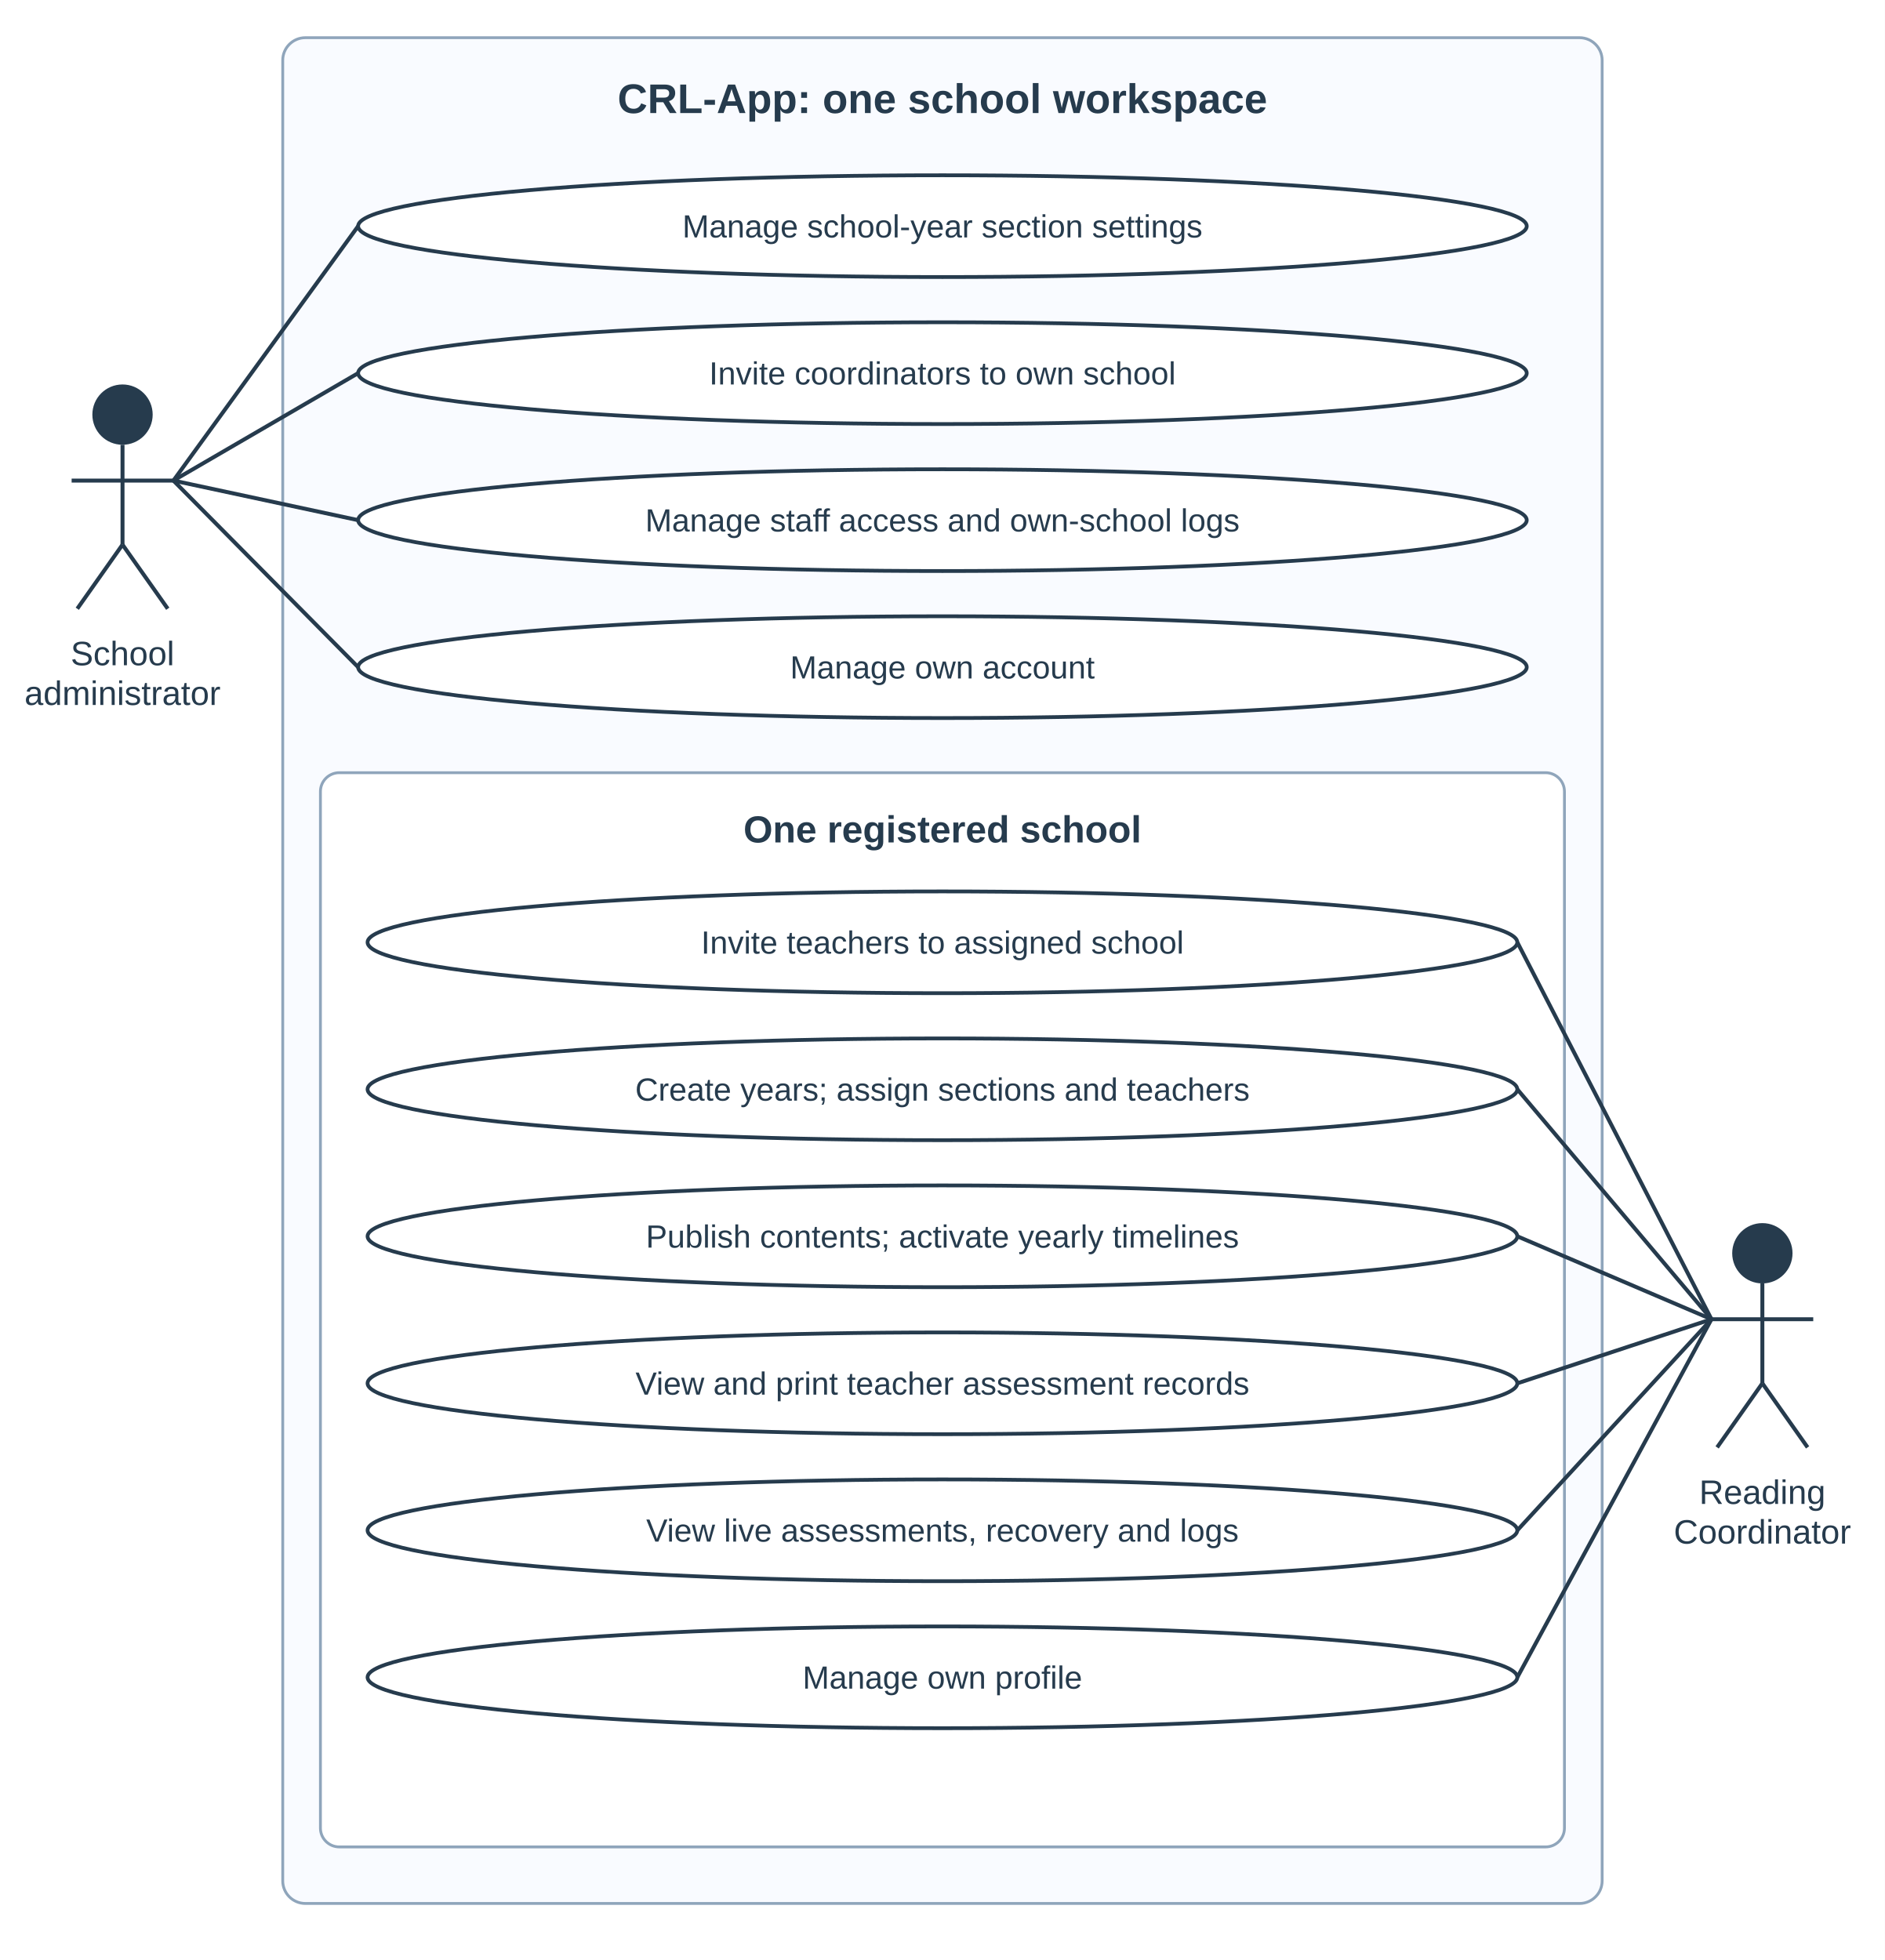
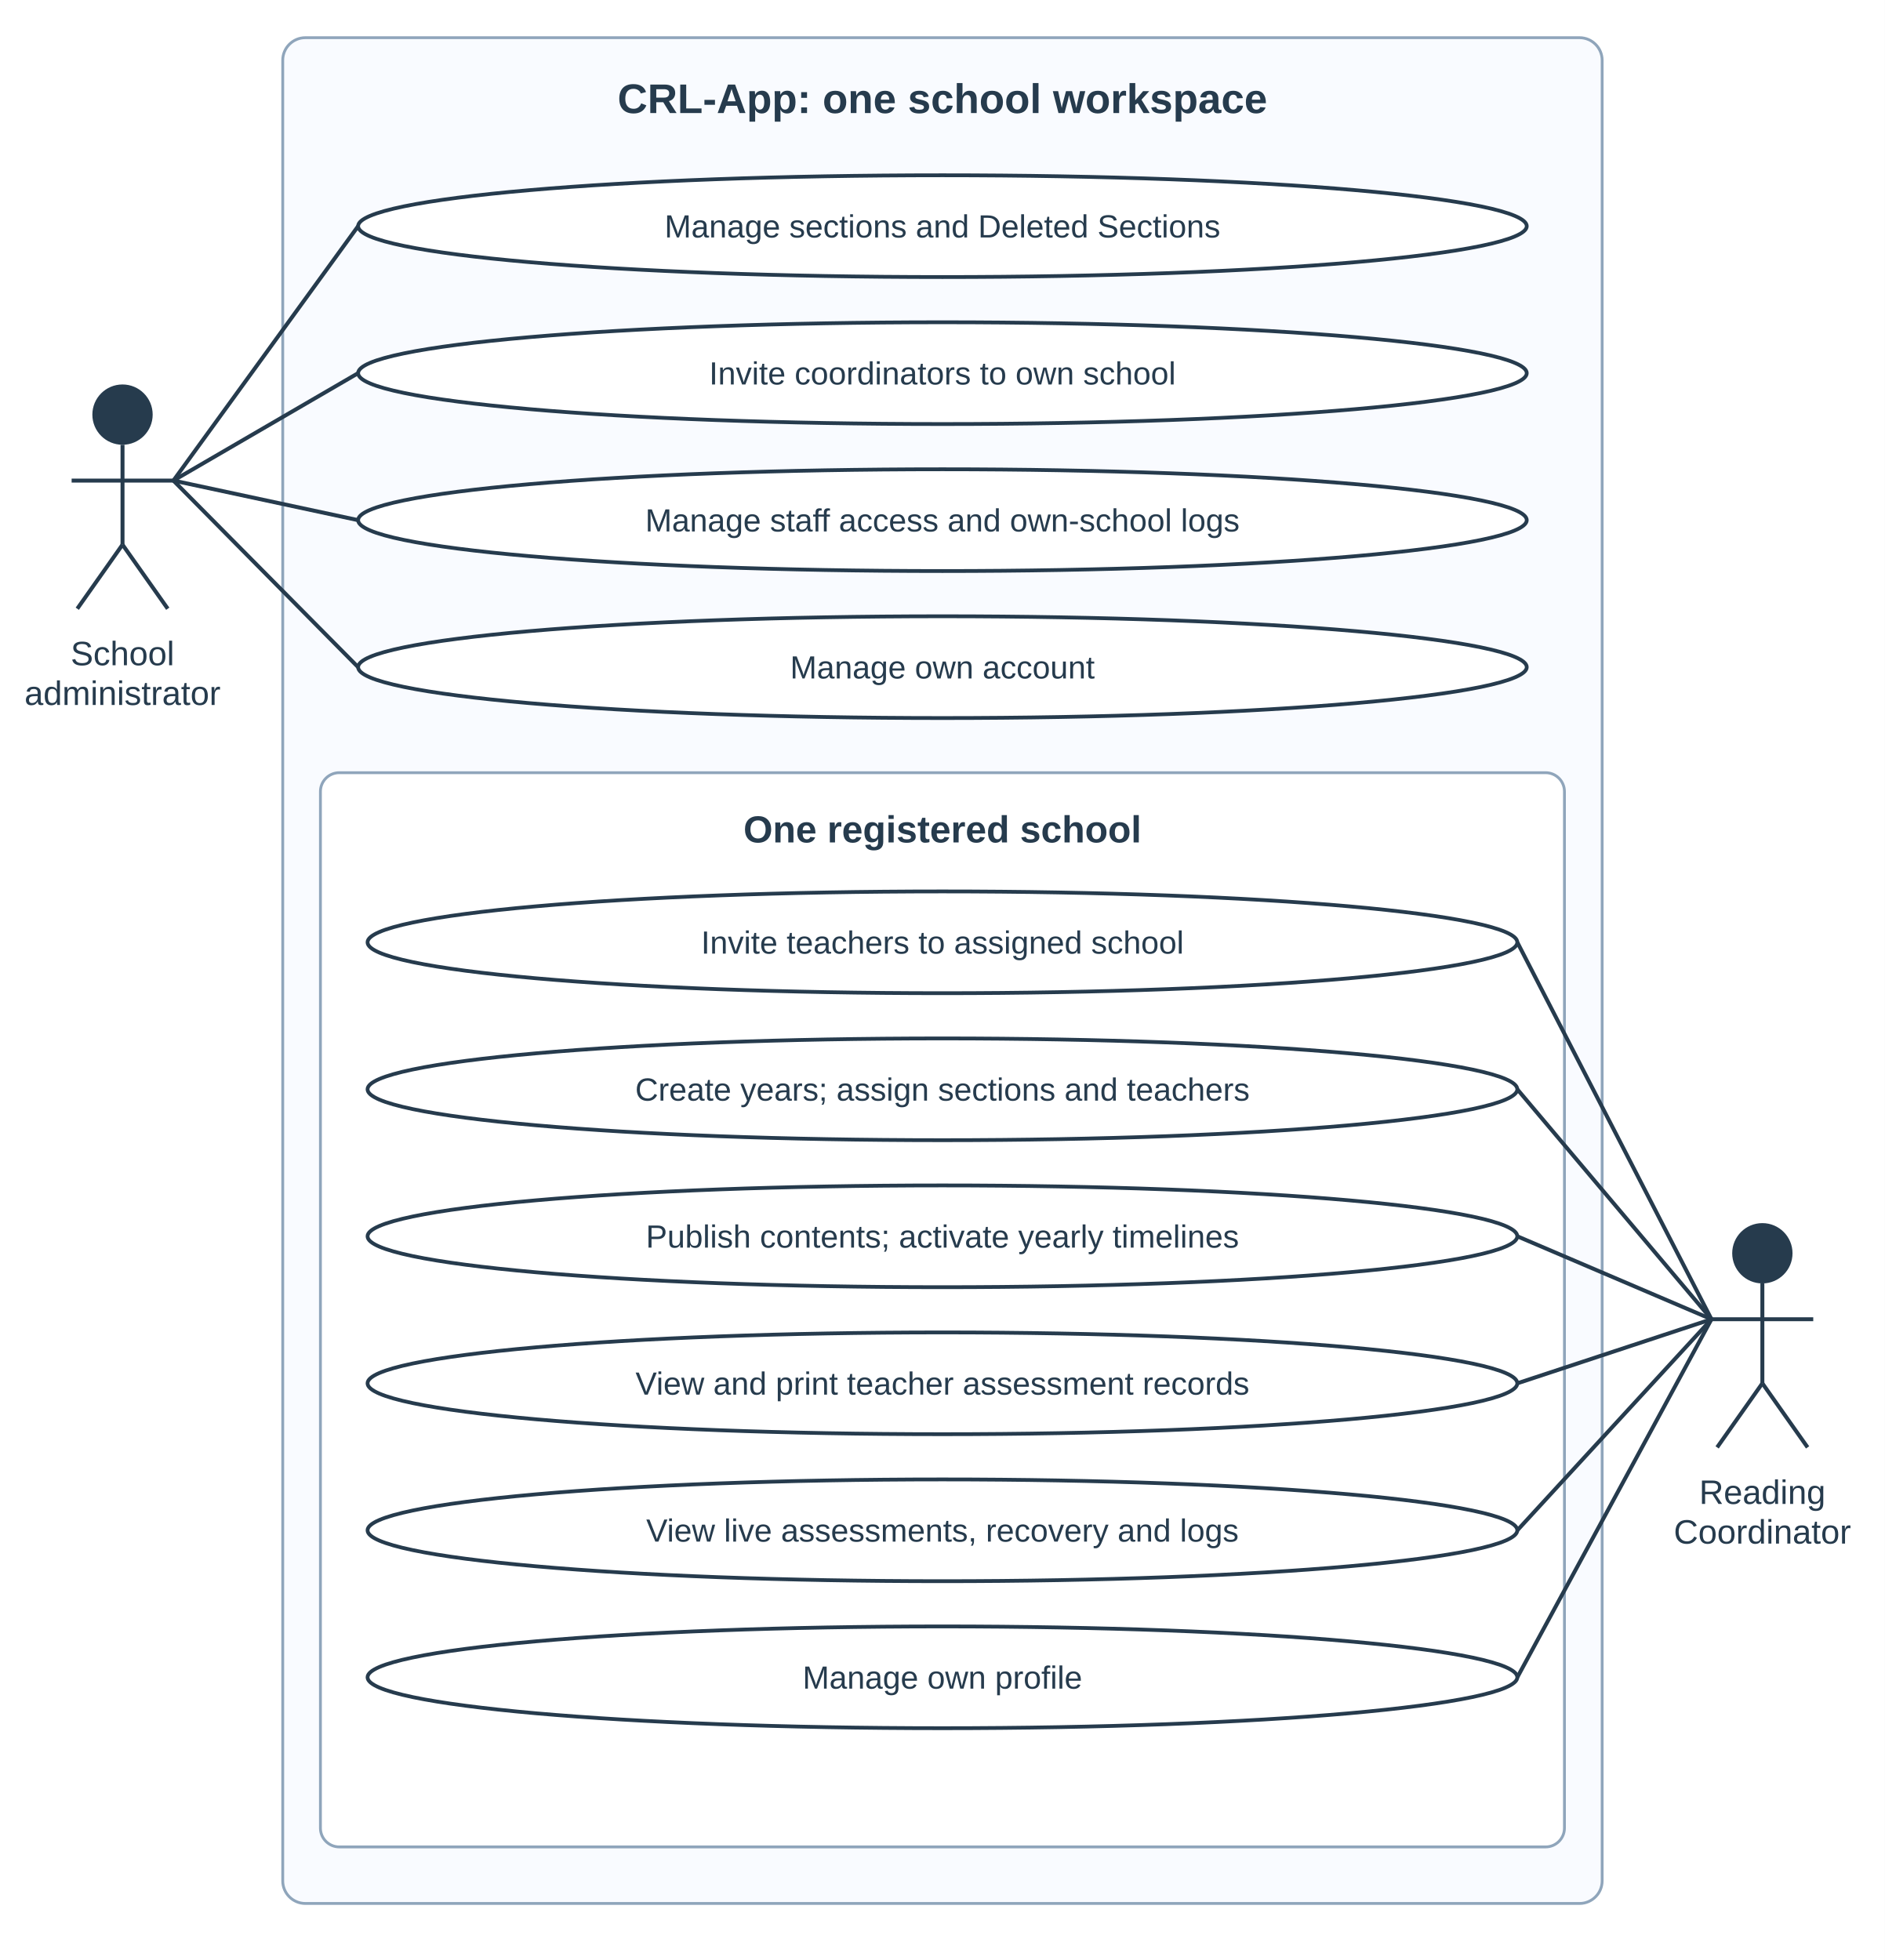
<svg xmlns="http://www.w3.org/2000/svg" width="1000" height="1040" viewBox="0 0 1000 1040">
  <rect width="100%" height="100%" fill="white" />
  <defs>
    <marker id="arrow" viewBox="0 0 12 12" refX="11" refY="6" markerWidth="9" markerHeight="9" orient="auto-start-reverse">
      <path d="M1,1 L11,6 L1,11" fill="none" stroke="#263b4d" stroke-width="1.8" />
    </marker>
  </defs>
  <rect x="150" y="20" width="700" height="990" rx="12" fill="#f9fbff" stroke="#8fa5bb" stroke-width="1.5" />
  <rect x="170" y="410" width="660" height="570" rx="10" fill="#ffffff" stroke="#8fa5bb" stroke-width="1.5" />
  <polyline points="65,236 65,289" fill="none" stroke="#263b4d" stroke-width="2.1" stroke-linejoin="round" />
  <polyline points="38,255 92,255" fill="none" stroke="#263b4d" stroke-width="2.1" stroke-linejoin="round" />
  <polyline points="65,289 41,323" fill="none" stroke="#263b4d" stroke-width="2.1" stroke-linejoin="round" />
  <polyline points="65,289 89,323" fill="none" stroke="#263b4d" stroke-width="2.1" stroke-linejoin="round" />
  <polyline points="92,255 190,120" fill="none" stroke="#263b4d" stroke-width="2.1" stroke-linejoin="round" />
  <polyline points="92,255 190,198" fill="none" stroke="#263b4d" stroke-width="2.1" stroke-linejoin="round" />
  <polyline points="92,255 190,276" fill="none" stroke="#263b4d" stroke-width="2.1" stroke-linejoin="round" />
  <polyline points="92,255 190,354" fill="none" stroke="#263b4d" stroke-width="2.1" stroke-linejoin="round" />
  <polyline points="935,681 935,734" fill="none" stroke="#263b4d" stroke-width="2.1" stroke-linejoin="round" />
  <polyline points="908,700 962,700" fill="none" stroke="#263b4d" stroke-width="2.1" stroke-linejoin="round" />
  <polyline points="935,734 911,768" fill="none" stroke="#263b4d" stroke-width="2.1" stroke-linejoin="round" />
  <polyline points="935,734 959,768" fill="none" stroke="#263b4d" stroke-width="2.1" stroke-linejoin="round" />
  <polyline points="908,700 805,500" fill="none" stroke="#263b4d" stroke-width="2.1" stroke-linejoin="round" />
  <polyline points="908,700 805,578" fill="none" stroke="#263b4d" stroke-width="2.1" stroke-linejoin="round" />
  <polyline points="908,700 805,656" fill="none" stroke="#263b4d" stroke-width="2.1" stroke-linejoin="round" />
  <polyline points="908,700 805,734" fill="none" stroke="#263b4d" stroke-width="2.1" stroke-linejoin="round" />
  <polyline points="908,700 805,812" fill="none" stroke="#263b4d" stroke-width="2.1" stroke-linejoin="round" />
  <polyline points="908,700 805,890" fill="none" stroke="#263b4d" stroke-width="2.1" stroke-linejoin="round" />
  <text x="500" y="60.0" text-anchor="middle" font-family="Arial,sans-serif" font-size="22" fill="#263b4d" font-weight="bold">CRL-App: one school workspace</text>
  <circle cx="65" cy="220" r="15.0" fill="#263b4d" stroke="#263b4d" stroke-width="2" />
  <text x="65" y="353.0" text-anchor="middle" font-family="Arial,sans-serif" font-size="18" fill="#263b4d">School</text>
  <text x="65" y="374.06" text-anchor="middle" font-family="Arial,sans-serif" font-size="18" fill="#263b4d">administrator</text>
  <ellipse cx="500" cy="120" rx="310.0" ry="27.0" fill="white" stroke="#263b4d" stroke-width="2" />
-   <text x="500" y="126.0" text-anchor="middle" font-family="Arial,sans-serif" font-size="17" fill="#263b4d">Manage school-year section settings</text>
+   <text x="500" y="126.0" text-anchor="middle" font-family="Arial,sans-serif" font-size="17" fill="#263b4d">Manage sections and Deleted Sections</text>
  <ellipse cx="500" cy="198" rx="310.0" ry="27.0" fill="white" stroke="#263b4d" stroke-width="2" />
  <text x="500" y="204.0" text-anchor="middle" font-family="Arial,sans-serif" font-size="17" fill="#263b4d">Invite coordinators to own school</text>
  <ellipse cx="500" cy="276" rx="310.0" ry="27.0" fill="white" stroke="#263b4d" stroke-width="2" />
  <text x="500" y="282.0" text-anchor="middle" font-family="Arial,sans-serif" font-size="17" fill="#263b4d">Manage staff access and own-school logs</text>
  <ellipse cx="500" cy="354" rx="310.0" ry="27.0" fill="white" stroke="#263b4d" stroke-width="2" />
  <text x="500" y="360.0" text-anchor="middle" font-family="Arial,sans-serif" font-size="17" fill="#263b4d">Manage own account</text>
  <text x="500" y="447.0" text-anchor="middle" font-family="Arial,sans-serif" font-size="20" fill="#263b4d" font-weight="bold">One registered school</text>
  <circle cx="935" cy="665" r="15.0" fill="#263b4d" stroke="#263b4d" stroke-width="2" />
  <text x="935" y="798.0" text-anchor="middle" font-family="Arial,sans-serif" font-size="18" fill="#263b4d">Reading</text>
  <text x="935" y="819.06" text-anchor="middle" font-family="Arial,sans-serif" font-size="18" fill="#263b4d">Coordinator</text>
  <ellipse cx="500" cy="500" rx="305.0" ry="27.0" fill="white" stroke="#263b4d" stroke-width="2" />
  <text x="500" y="506.0" text-anchor="middle" font-family="Arial,sans-serif" font-size="17" fill="#263b4d">Invite teachers to assigned school</text>
  <ellipse cx="500" cy="578" rx="305.0" ry="27.0" fill="white" stroke="#263b4d" stroke-width="2" />
  <text x="500" y="584.0" text-anchor="middle" font-family="Arial,sans-serif" font-size="17" fill="#263b4d">Create years; assign sections and teachers</text>
  <ellipse cx="500" cy="656" rx="305.0" ry="27.0" fill="white" stroke="#263b4d" stroke-width="2" />
  <text x="500" y="662.0" text-anchor="middle" font-family="Arial,sans-serif" font-size="17" fill="#263b4d">Publish contents; activate yearly timelines</text>
  <ellipse cx="500" cy="734" rx="305.0" ry="27.0" fill="white" stroke="#263b4d" stroke-width="2" />
  <text x="500" y="740.0" text-anchor="middle" font-family="Arial,sans-serif" font-size="17" fill="#263b4d">View and print teacher assessment records</text>
  <ellipse cx="500" cy="812" rx="305.0" ry="27.0" fill="white" stroke="#263b4d" stroke-width="2" />
  <text x="500" y="818.0" text-anchor="middle" font-family="Arial,sans-serif" font-size="17" fill="#263b4d">View live assessments, recovery and logs</text>
  <ellipse cx="500" cy="890" rx="305.0" ry="27.0" fill="white" stroke="#263b4d" stroke-width="2" />
  <text x="500" y="896.0" text-anchor="middle" font-family="Arial,sans-serif" font-size="17" fill="#263b4d">Manage own profile</text>
</svg>
